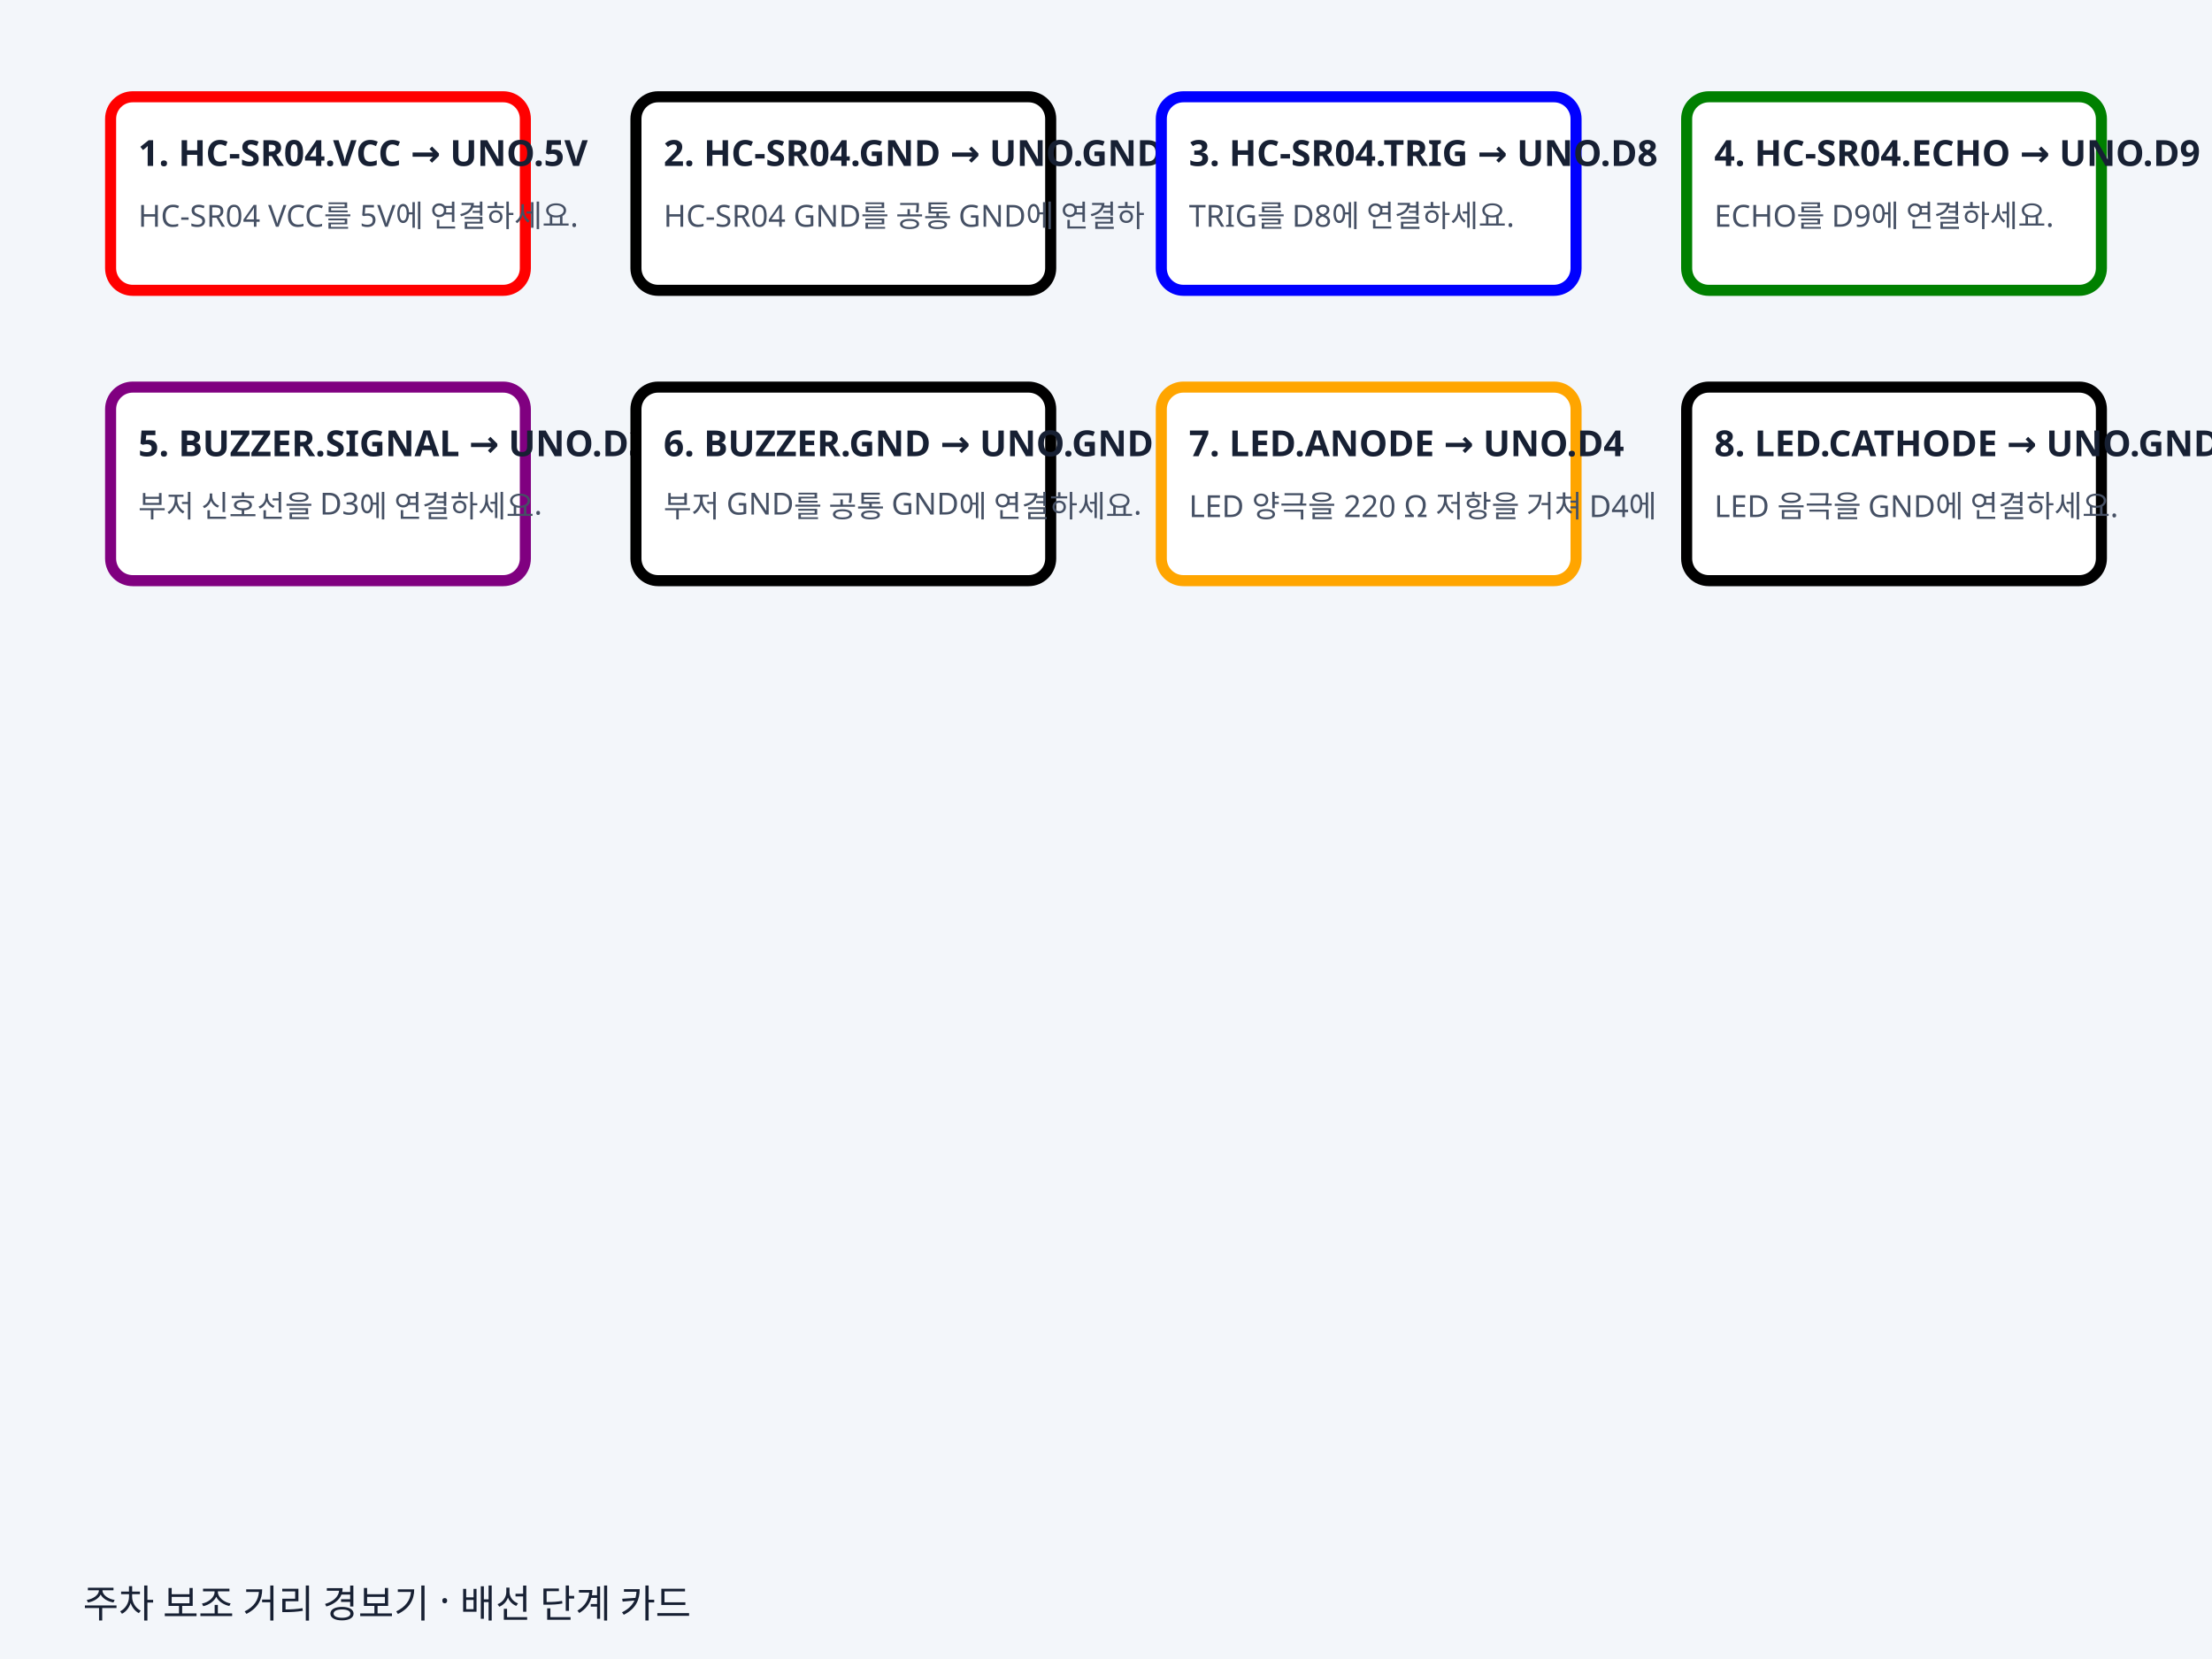
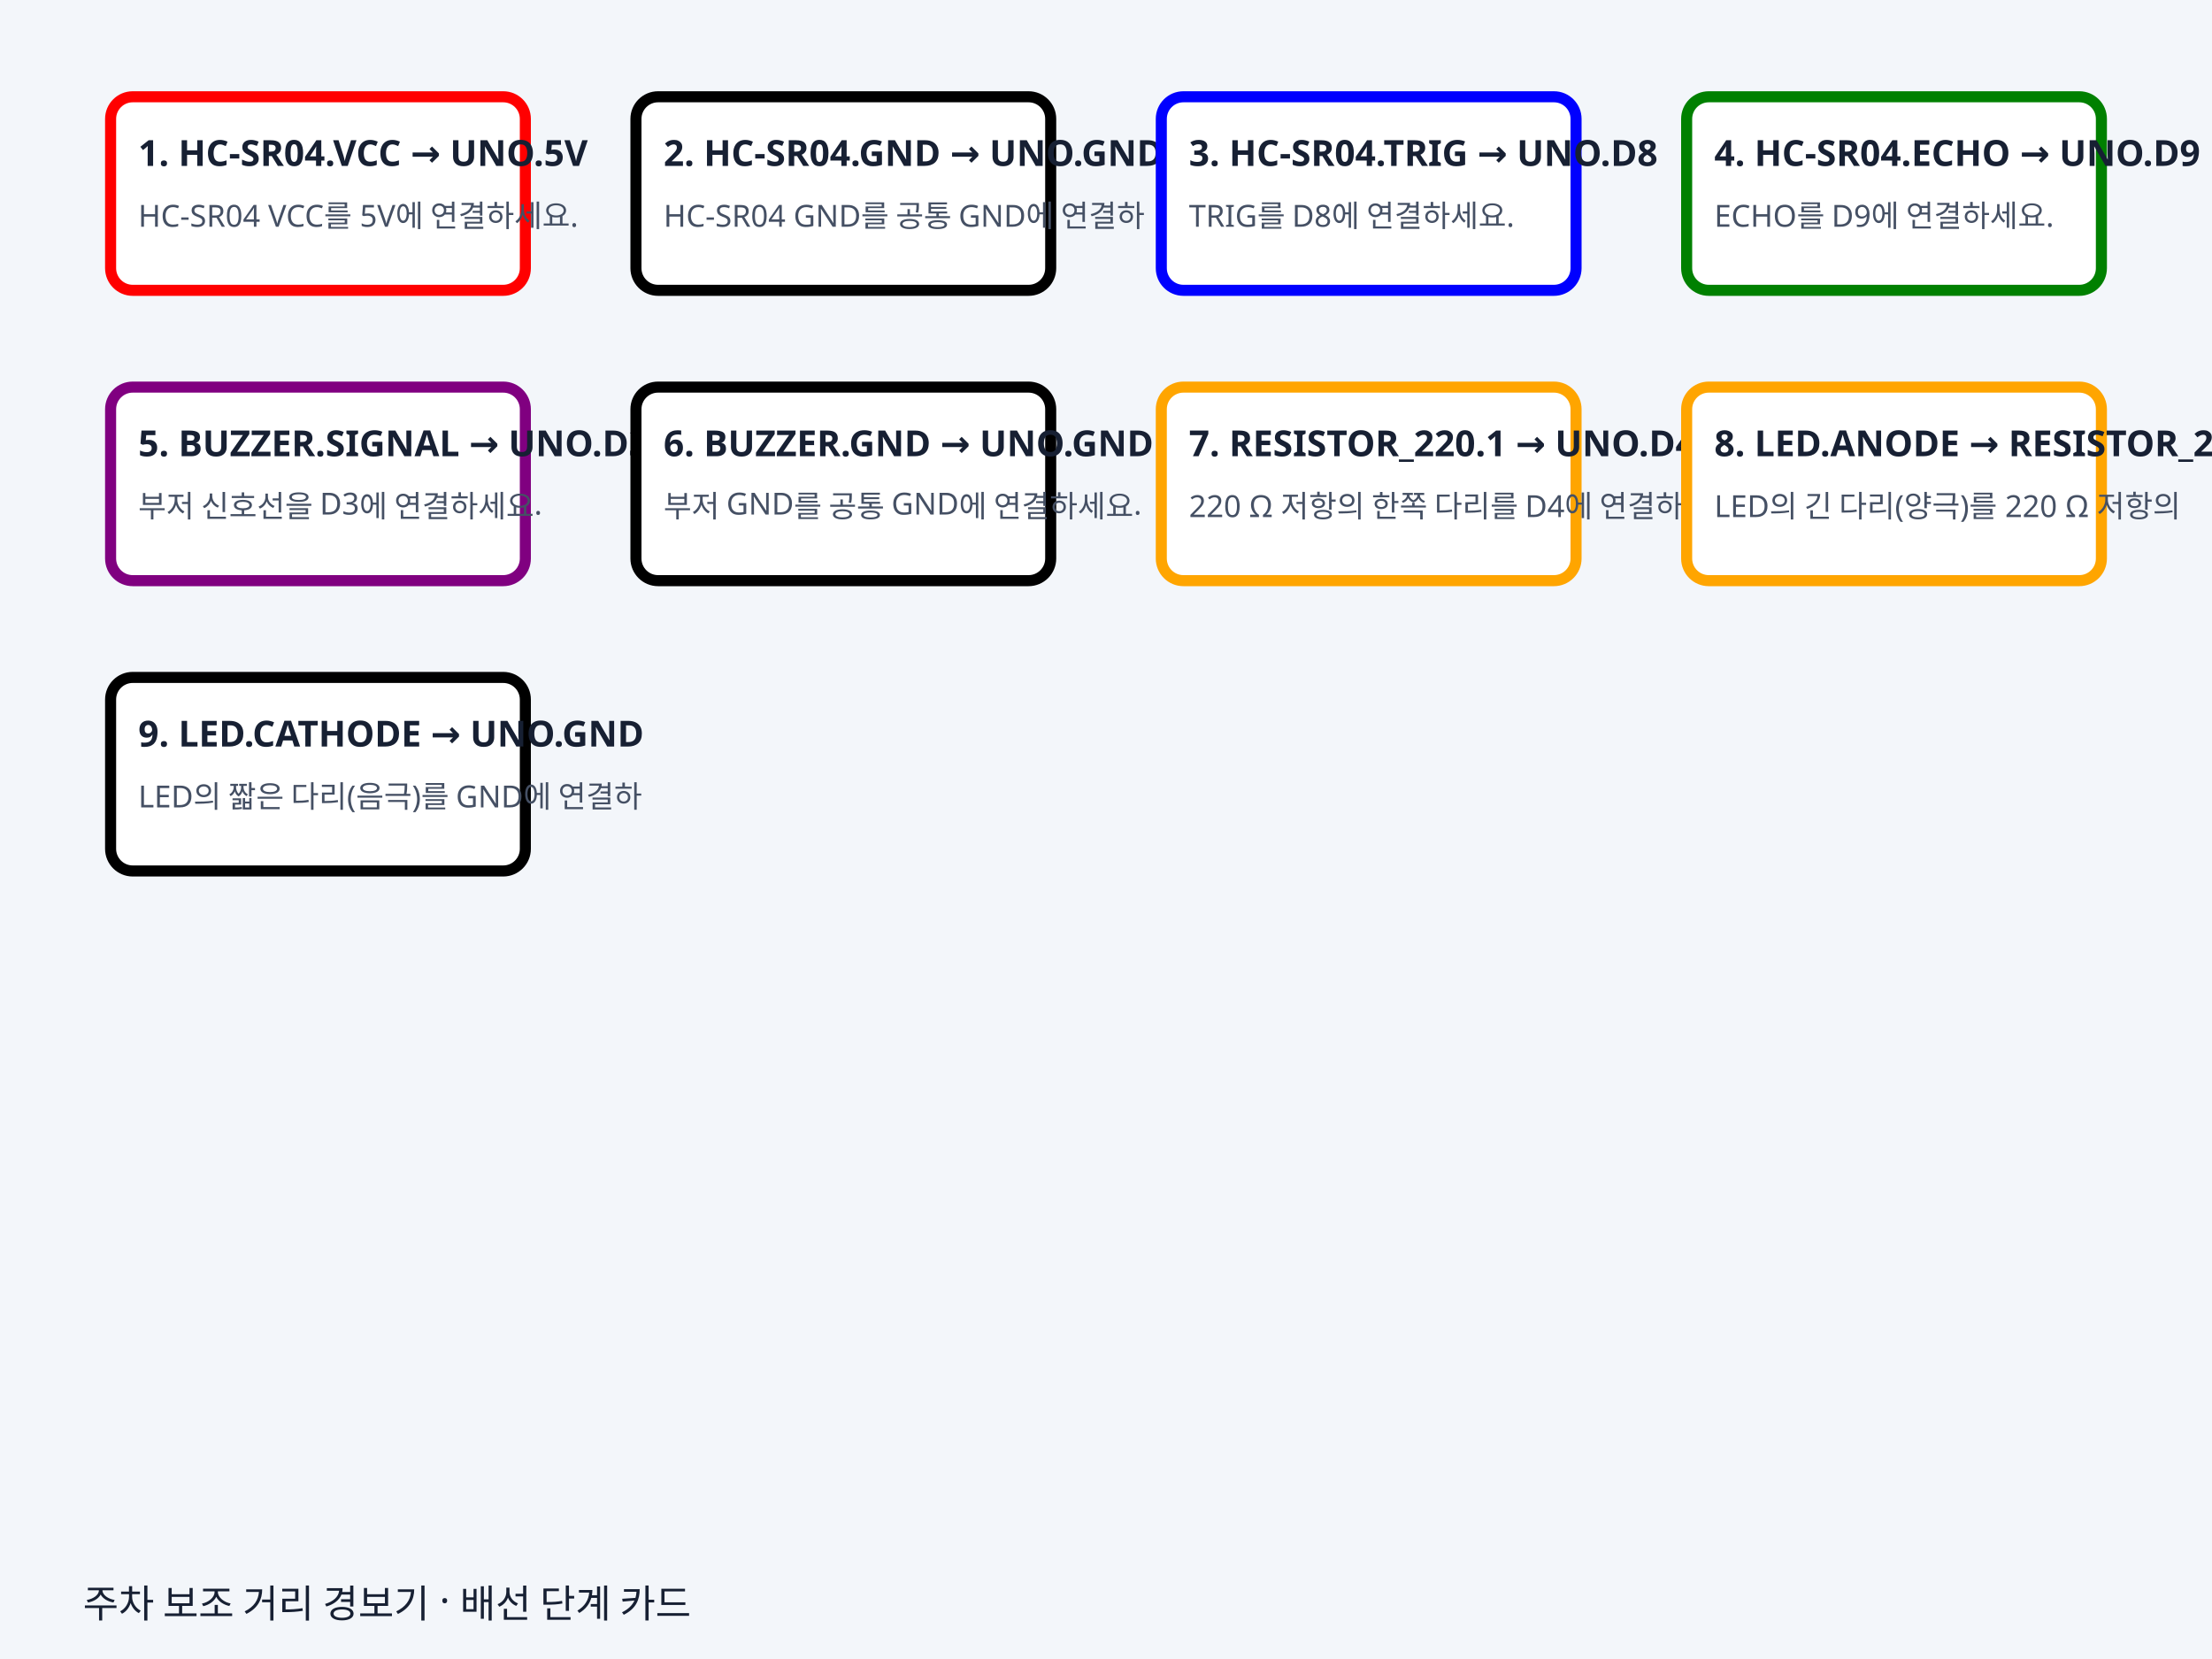
<svg xmlns="http://www.w3.org/2000/svg" width="800" height="600" viewBox="0 0 800 600">
  <rect width="100%" height="100%" fill="#f3f6fa" />
  <text x="30" y="585" font-family="sans-serif" font-size="14" fill="#172033">주차 보조 거리 경보기 · 배선 단계 카드</text>
  <g>
    <rect x="40" y="35" width="150" height="70" rx="8" fill="#ffffff" stroke="red" stroke-width="4" />
    <text x="50" y="60" font-family="sans-serif" font-size="13" font-weight="700" fill="#172033">1. HC-SR04.VCC → UNO.5V</text>
    <text x="50" y="82" font-family="sans-serif" font-size="11" fill="#455064">HC-SR04 VCC를 5V에 연결하세요.</text>
  </g>
  <g>
    <rect x="230" y="35" width="150" height="70" rx="8" fill="#ffffff" stroke="black" stroke-width="4" />
    <text x="240" y="60" font-family="sans-serif" font-size="13" font-weight="700" fill="#172033">2. HC-SR04.GND → UNO.GND</text>
    <text x="240" y="82" font-family="sans-serif" font-size="11" fill="#455064">HC-SR04 GND를 공통 GND에 연결하</text>
  </g>
  <g>
    <rect x="420" y="35" width="150" height="70" rx="8" fill="#ffffff" stroke="blue" stroke-width="4" />
    <text x="430" y="60" font-family="sans-serif" font-size="13" font-weight="700" fill="#172033">3. HC-SR04.TRIG → UNO.D8</text>
    <text x="430" y="82" font-family="sans-serif" font-size="11" fill="#455064">TRIG를 D8에 연결하세요.</text>
  </g>
  <g>
    <rect x="610" y="35" width="150" height="70" rx="8" fill="#ffffff" stroke="green" stroke-width="4" />
    <text x="620" y="60" font-family="sans-serif" font-size="13" font-weight="700" fill="#172033">4. HC-SR04.ECHO → UNO.D9</text>
    <text x="620" y="82" font-family="sans-serif" font-size="11" fill="#455064">ECHO를 D9에 연결하세요.</text>
  </g>
  <g>
    <rect x="40" y="140" width="150" height="70" rx="8" fill="#ffffff" stroke="purple" stroke-width="4" />
    <text x="50" y="165" font-family="sans-serif" font-size="13" font-weight="700" fill="#172033">5. BUZZER.SIGNAL → UNO.D3</text>
    <text x="50" y="187" font-family="sans-serif" font-size="11" fill="#455064">부저 신호선을 D3에 연결하세요.</text>
  </g>
  <g>
    <rect x="230" y="140" width="150" height="70" rx="8" fill="#ffffff" stroke="black" stroke-width="4" />
    <text x="240" y="165" font-family="sans-serif" font-size="13" font-weight="700" fill="#172033">6. BUZZER.GND → UNO.GND</text>
    <text x="240" y="187" font-family="sans-serif" font-size="11" fill="#455064">부저 GND를 공통 GND에 연결하세요.</text>
  </g>
  <g>
    <rect x="420" y="140" width="150" height="70" rx="8" fill="#ffffff" stroke="orange" stroke-width="4" />
-     <text x="430" y="165" font-family="sans-serif" font-size="13" font-weight="700" fill="#172033">7. LED.ANODE → UNO.D4</text>
-     <text x="430" y="187" font-family="sans-serif" font-size="11" fill="#455064">LED 양극을 220 Ω 저항을 거쳐 D4에</text>
+     <text x="430" y="165" font-family="sans-serif" font-size="13" font-weight="700" fill="#172033">7. RESISTOR_220.1 → UNO.D4</text>
+     <text x="430" y="187" font-family="sans-serif" font-size="11" fill="#455064">220 Ω 저항의 한쪽 다리를 D4에 연결하</text>
  </g>
  <g>
-     <rect x="610" y="140" width="150" height="70" rx="8" fill="#ffffff" stroke="black" stroke-width="4" />
-     <text x="620" y="165" font-family="sans-serif" font-size="13" font-weight="700" fill="#172033">8. LED.CATHODE → UNO.GND</text>
-     <text x="620" y="187" font-family="sans-serif" font-size="11" fill="#455064">LED 음극을 GND에 연결하세요.</text>
+     <rect x="610" y="140" width="150" height="70" rx="8" fill="#ffffff" stroke="orange" stroke-width="4" />
+     <text x="620" y="165" font-family="sans-serif" font-size="13" font-weight="700" fill="#172033">8. LED.ANODE → RESISTOR_220.2</text>
+     <text x="620" y="187" font-family="sans-serif" font-size="11" fill="#455064">LED의 긴 다리(양극)를 220 Ω 저항의</text>
+   </g>
+   <g>
+     <rect x="40" y="245" width="150" height="70" rx="8" fill="#ffffff" stroke="black" stroke-width="4" />
+     <text x="50" y="270" font-family="sans-serif" font-size="13" font-weight="700" fill="#172033">9. LED.CATHODE → UNO.GND</text>
+     <text x="50" y="292" font-family="sans-serif" font-size="11" fill="#455064">LED의 짧은 다리(음극)를 GND에 연결하</text>
  </g>
</svg>
